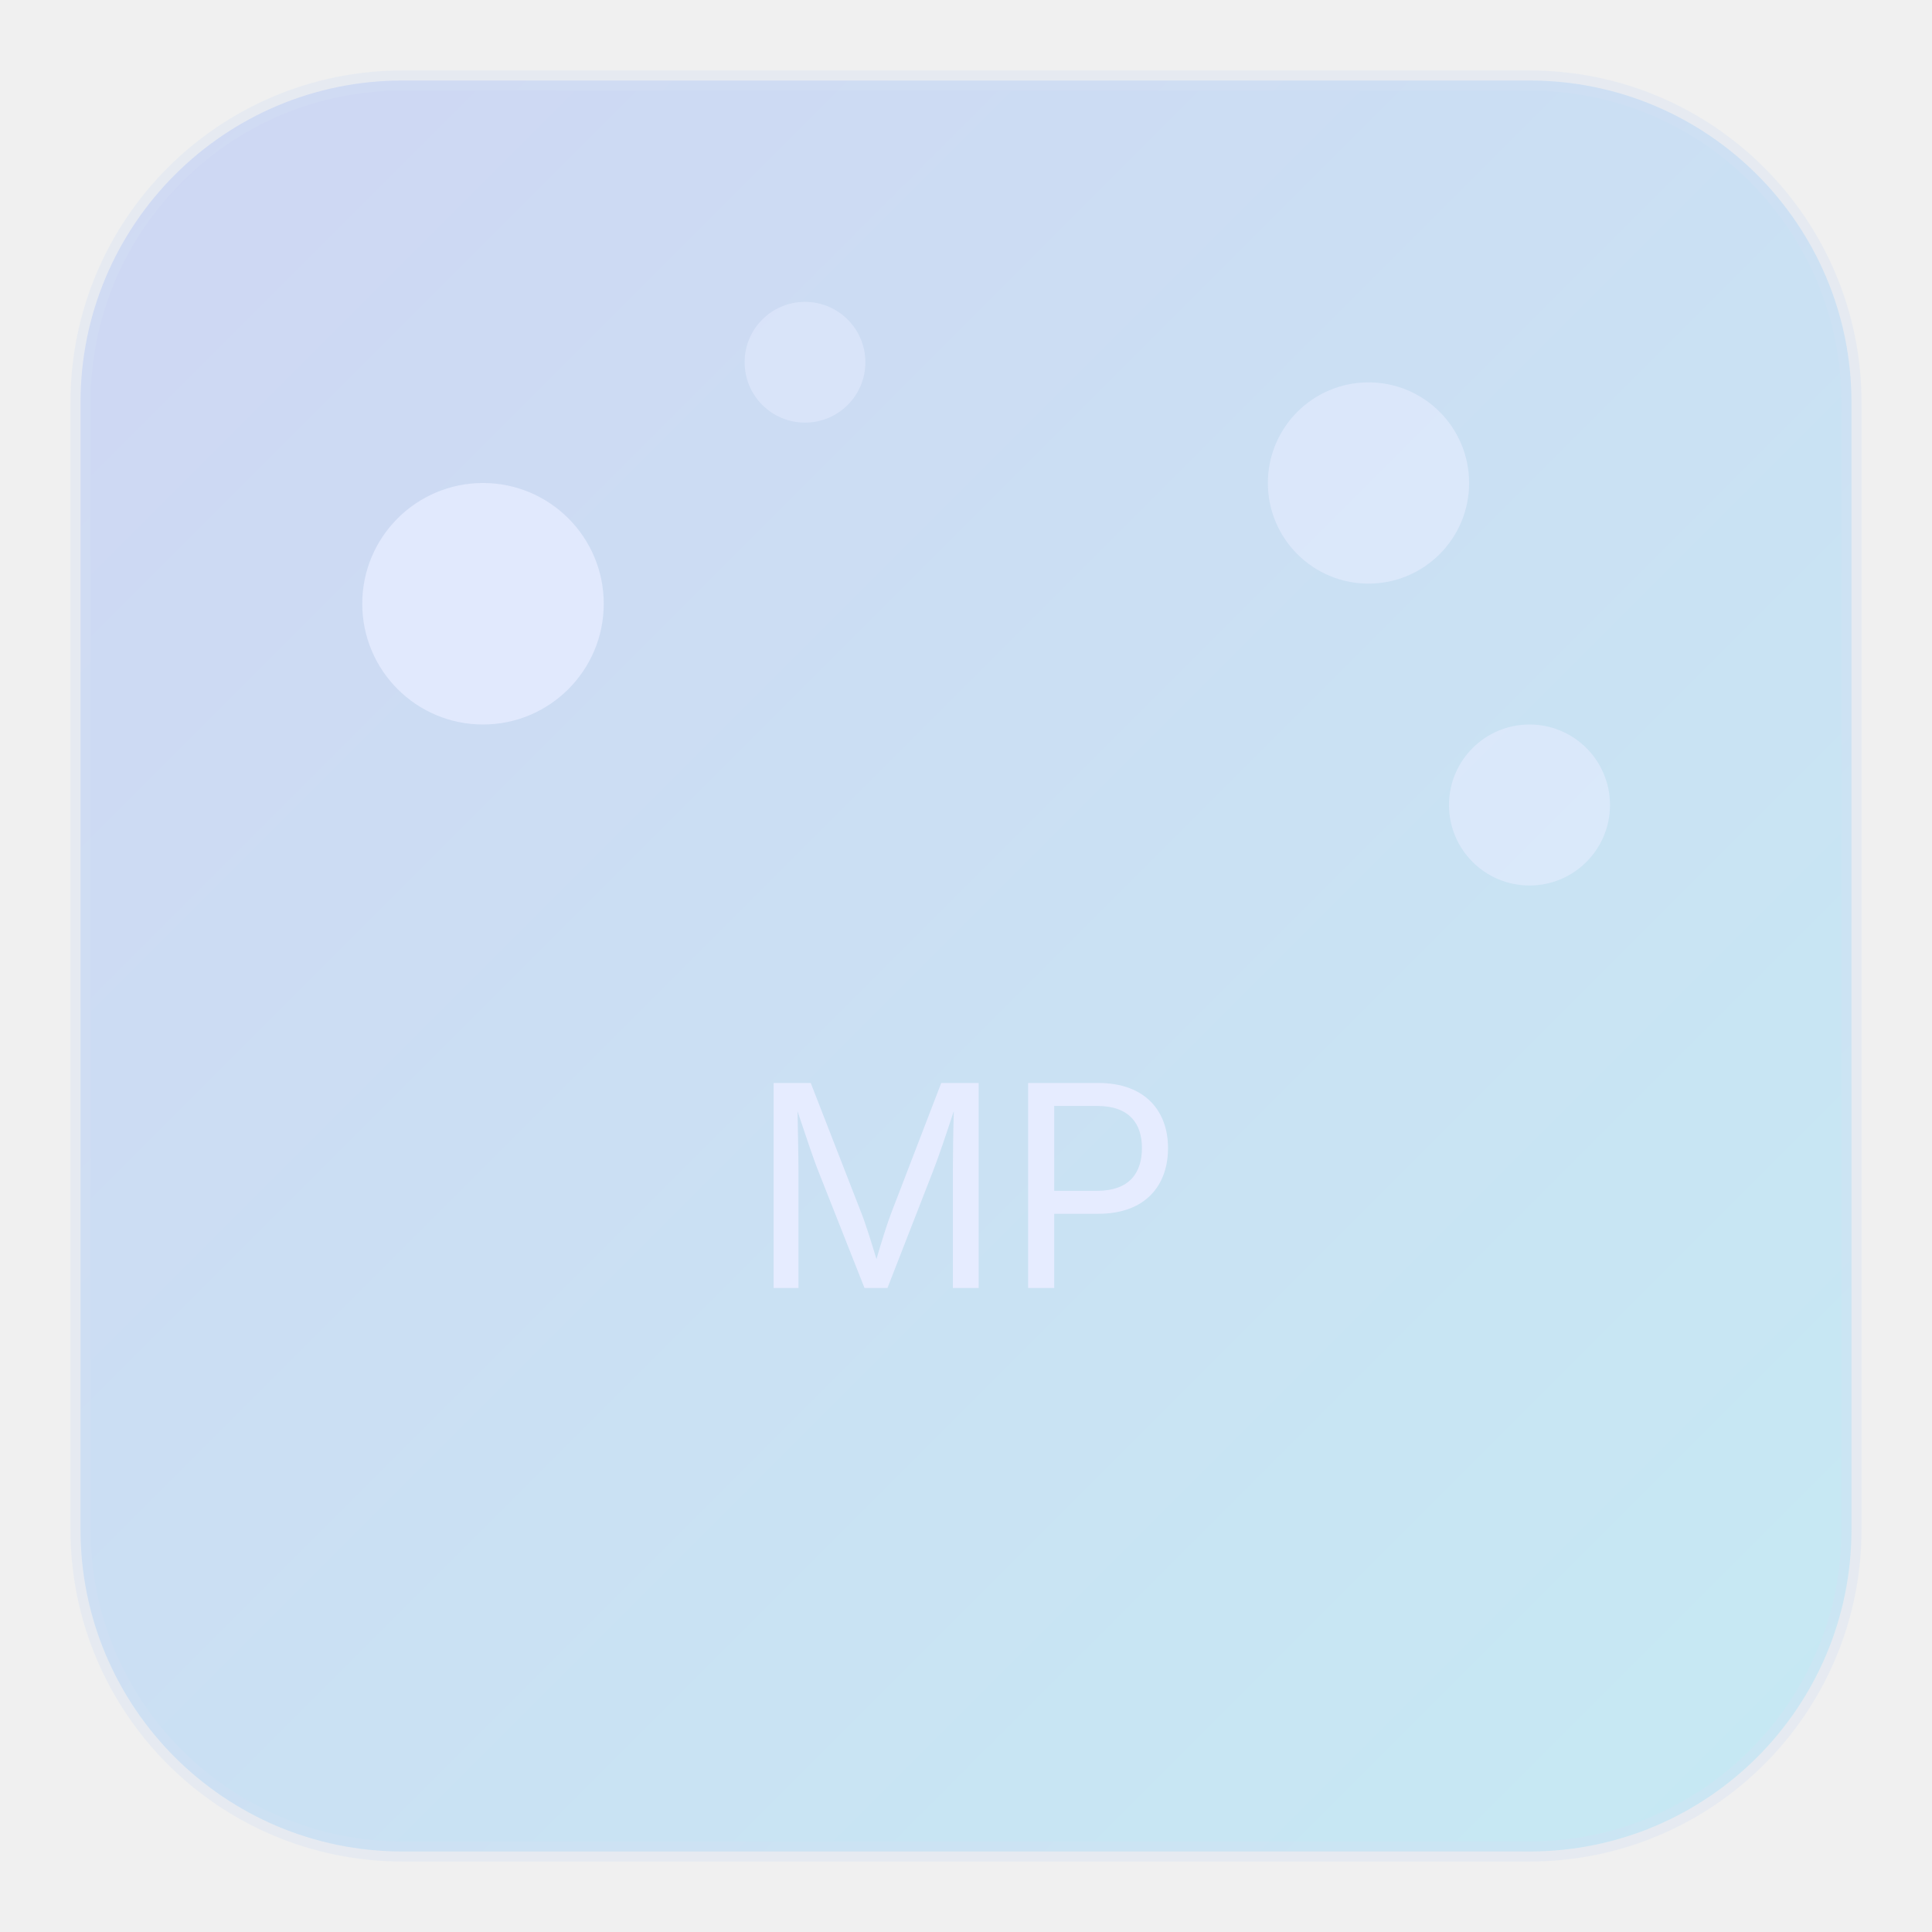
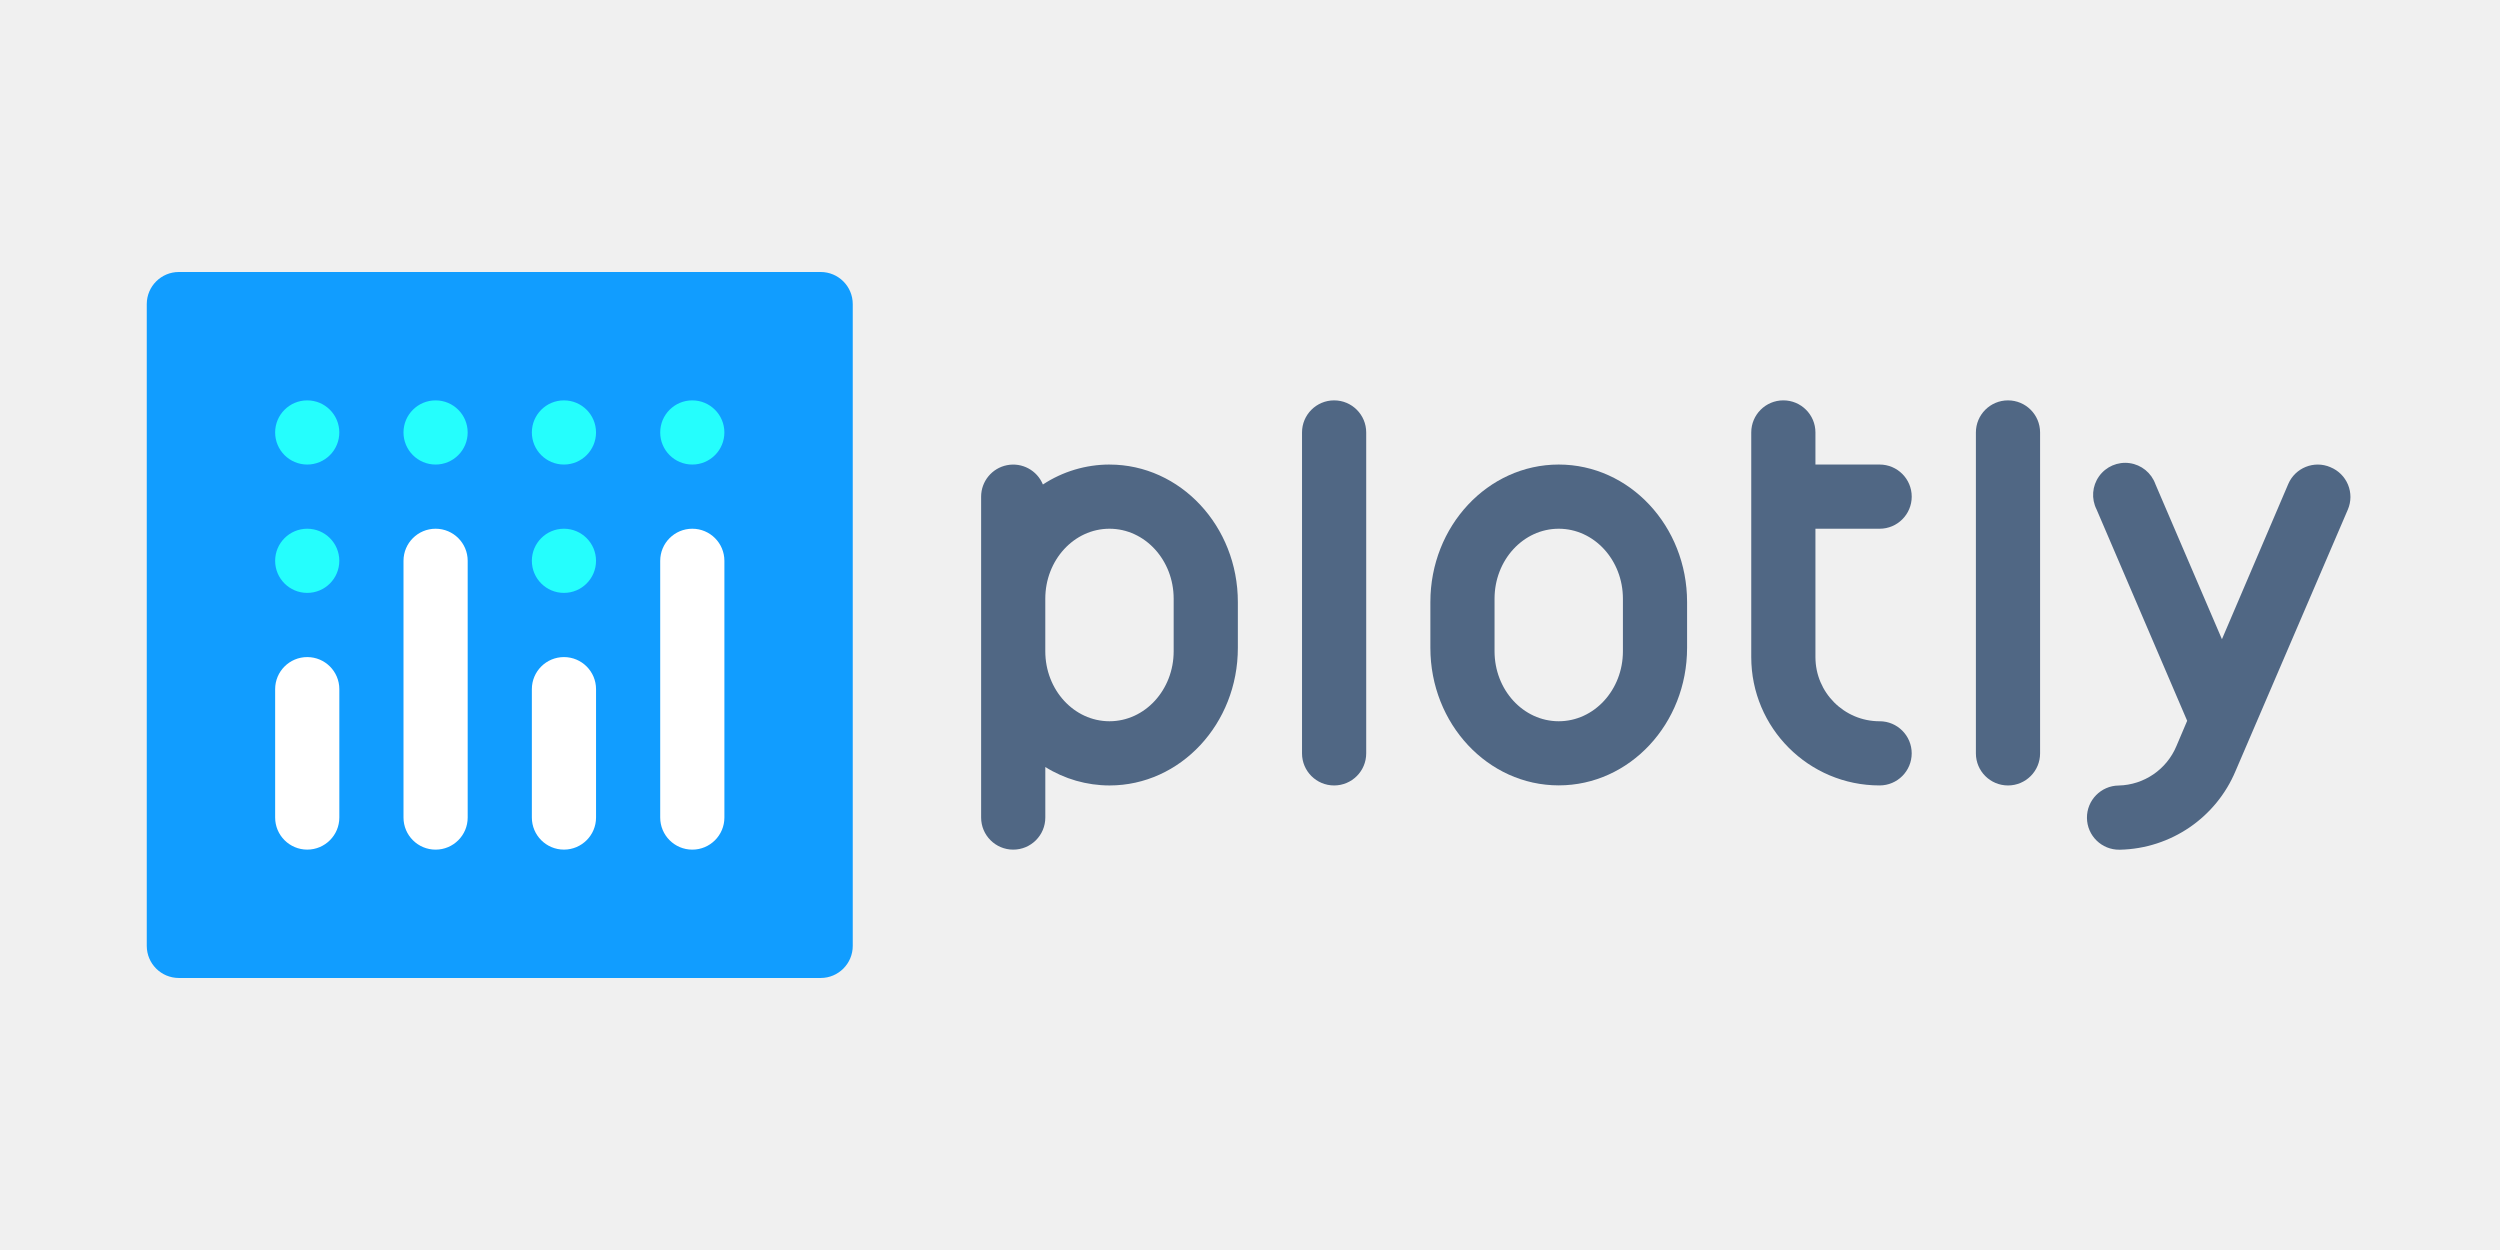
- <svg xmlns="http://www.w3.org/2000/svg" viewBox="0 0 96 96" width="96" height="96">
-   <defs>
-     <linearGradient id="g" x1="0" x2="1" y1="0" y2="1">
-       <stop offset="0%" stop-color="#5a7dff" />
-       <stop offset="100%" stop-color="#32d4ff" />
-     </linearGradient>
+ <svg xmlns="http://www.w3.org/2000/svg" width="120" height="60" version="1.1" id="svg34">
+   <defs id="defs38">
+     <style id="style1344">
+       .cls-1 {
+         fill: none;
+       }
+ 
+       .cls-2 {
+         fill: #119dff;
+       }
+ 
+       .cls-3 {
+         fill: #506784;
+       }
+ 
+       .cls-4 {
+         fill: #25fefd;
+       }
+ 
+       .cls-5 {
+         fill: #fff;
+       }
+     </style>
  </defs>
-   <rect x="4" y="4" rx="16" ry="16" width="88" height="88" fill="url(#g)" opacity="0.22" stroke="#6fa8ff" stroke-opacity="0.35" />
-   <g fill="#e6ecff">
-     <circle cx="24" cy="30" r="6" opacity="0.8" />
-     <circle cx="40" cy="18" r="3" opacity="0.5" />
-     <circle cx="68" cy="24" r="5" opacity="0.6" />
-     <circle cx="76" cy="40" r="4" opacity="0.6" />
+   <style id="style2">.B{stroke-width:.866}.C{stroke:#fff}.D{stroke-linecap:round}.E{stroke-linejoin:round}</style>
+   <g id="g948">
+     <rect style="fill:#506784;stroke:none;stroke-width:0.2;stroke-miterlimit:4;stroke-dasharray:none" class="cls-3" x="62.497" y="19.218" width="3.081" height="18.484" rx="1.54" ry="1.54" id="rect1355" />
+     <rect style="fill:#506784;stroke:none;stroke-width:0.2;stroke-miterlimit:4;stroke-dasharray:none" class="cls-3" x="94.843" y="19.218" width="3.081" height="18.484" rx="1.54" ry="1.54" id="rect1357" />
+     <path style="fill:#506784;stroke:none;stroke-width:0.2;stroke-miterlimit:4;stroke-dasharray:none" class="cls-3" d="m 53.255,22.298 a 5.83,5.83 0 0 0 -3.196,0.958 1.54,1.54 0 0 0 -2.965,0.583 v 15.403 a 1.54,1.54 0 0 0 3.081,0 v -2.426 a 5.82,5.82 0 0 0 3.081,0.886 c 3.402,0 6.161,-2.955 6.161,-6.6 v -2.203 c 0,-3.645 -2.76,-6.6 -6.161,-6.6 z m 3.081,8.962 c 0,1.856 -1.379,3.36 -3.081,3.36 -1.702,0 -3.081,-1.504 -3.081,-3.36 v -2.521 c 0,-1.856 1.379,-3.36 3.081,-3.36 1.702,0 3.081,1.504 3.081,3.36 z" id="path1359" />
+     <path style="fill:#506784;stroke:none;stroke-width:0.2;stroke-miterlimit:4;stroke-dasharray:none" class="cls-3" d="m 74.819,22.298 v 0 c -3.402,0 -6.161,2.955 -6.161,6.6 v 2.2 c 0,3.645 2.76,6.6 6.161,6.6 v 0 c 3.402,0 6.161,-2.955 6.161,-6.6 v -2.2 c 0,-3.645 -2.76,-6.6 -6.161,-6.6 z m 3.081,8.962 c 0,1.856 -1.379,3.36 -3.081,3.36 -1.702,0 -3.081,-1.504 -3.081,-3.36 v -2.521 c 0,-1.856 1.379,-3.36 3.081,-3.36 1.702,0 3.081,1.504 3.081,3.36 z" id="path1361" />
+     <path style="fill:#506784;stroke:none;stroke-width:0.2;stroke-miterlimit:4;stroke-dasharray:none" class="cls-3" d="m 90.222,34.621 a 3.081,3.081 0 0 1 -3.081,-3.081 v -6.161 h 3.081 a 1.54,1.54 0 0 0 0,-3.081 h -3.081 v -1.54 a 1.54,1.54 0 0 0 -3.081,0 v 10.782 a 6.161,6.161 0 0 0 6.161,6.161 1.54,1.54 0 0 0 0,-3.081 z" id="path1363" />
+     <path style="fill:#506784;stroke:none;stroke-width:0.2;stroke-miterlimit:4;stroke-dasharray:none" class="cls-3" d="m 111.859,22.424 a 1.54,1.54 0 0 0 -2.023,0.809 l -3.183,7.45 -3.194,-7.445 a 1.54,1.54 0 1 0 -2.824,1.214 l 4.349,10.146 -0.513,1.207 a 3.081,3.081 0 0 1 -2.775,1.9 1.54,1.54 0 0 0 0.036,3.081 h 0.036 a 6.161,6.161 0 0 0 5.54,-3.781 l 5.391,-12.551 a 1.54,1.54 0 0 0 -0.839,-2.028 z" id="path1365" />
  </g>
-   <text x="48" y="64" font-size="14" text-anchor="middle" fill="#e6ecff" font-family="Inter, Arial, sans-serif">MP</text>
+   <g id="g961">
+     <rect style="fill:#119dff;stroke:none;stroke-width:0.2;stroke-miterlimit:4;stroke-dasharray:none" class="cls-2" x="7.045" y="13.056" width="33.887" height="33.887" rx="1.54" ry="1.54" id="rect1352" />
+     <circle style="fill:#25fefd;stroke:none;stroke-width:0.2;stroke-miterlimit:4;stroke-dasharray:none" class="cls-4" cx="27.069" cy="26.919" r="1.54" id="circle1368" />
+     <circle style="fill:#25fefd;stroke:none;stroke-width:0.2;stroke-miterlimit:4;stroke-dasharray:none" class="cls-4" cx="33.23" cy="20.758" r="1.54" id="circle1370" />
+     <circle style="fill:#25fefd;stroke:none;stroke-width:0.2;stroke-miterlimit:4;stroke-dasharray:none" class="cls-4" cx="27.069" cy="20.758" r="1.54" id="circle1372" />
+     <circle style="fill:#25fefd;stroke:none;stroke-width:0.2;stroke-miterlimit:4;stroke-dasharray:none" class="cls-4" cx="20.908" cy="20.758" r="1.54" id="circle1374" />
+     <circle style="fill:#25fefd;stroke:none;stroke-width:0.2;stroke-miterlimit:4;stroke-dasharray:none" class="cls-4" cx="14.747" cy="20.758" r="1.54" id="circle1376" />
+     <circle style="fill:#25fefd;stroke:none;stroke-width:0.2;stroke-miterlimit:4;stroke-dasharray:none" class="cls-4" cx="14.747" cy="26.919" r="1.54" id="circle1378" />
+     <path style="fill:#ffffff;stroke:none;stroke-width:0.2;stroke-miterlimit:4;stroke-dasharray:none" class="cls-5" d="m 14.747,31.54 a 1.54,1.54 0 0 0 -1.54,1.54 v 6.161 a 1.54,1.54 0 0 0 3.081,0 v -6.161 a 1.54,1.54 0 0 0 -1.54,-1.54 z" id="path1380" />
+     <path style="fill:#ffffff;stroke:none;stroke-width:0.2;stroke-miterlimit:4;stroke-dasharray:none" class="cls-5" d="m 27.069,31.54 a 1.54,1.54 0 0 0 -1.54,1.54 v 6.161 a 1.54,1.54 0 0 0 3.081,0 v -6.161 a 1.54,1.54 0 0 0 -1.54,-1.54 z" id="path1382" />
+     <path style="fill:#ffffff;stroke:none;stroke-width:0.2;stroke-miterlimit:4;stroke-dasharray:none" class="cls-5" d="m 20.908,25.379 a 1.54,1.54 0 0 0 -1.54,1.54 v 12.323 a 1.54,1.54 0 0 0 3.081,0 V 26.919 a 1.54,1.54 0 0 0 -1.54,-1.54 z" id="path1384" />
+     <path style="fill:#ffffff;stroke:none;stroke-width:0.2;stroke-miterlimit:4;stroke-dasharray:none" class="cls-5" d="m 33.23,25.379 a 1.54,1.54 0 0 0 -1.54,1.54 v 12.323 a 1.54,1.54 0 0 0 3.081,0 V 26.919 a 1.54,1.54 0 0 0 -1.54,-1.54 z" id="path1386" />
+   </g>
</svg>
